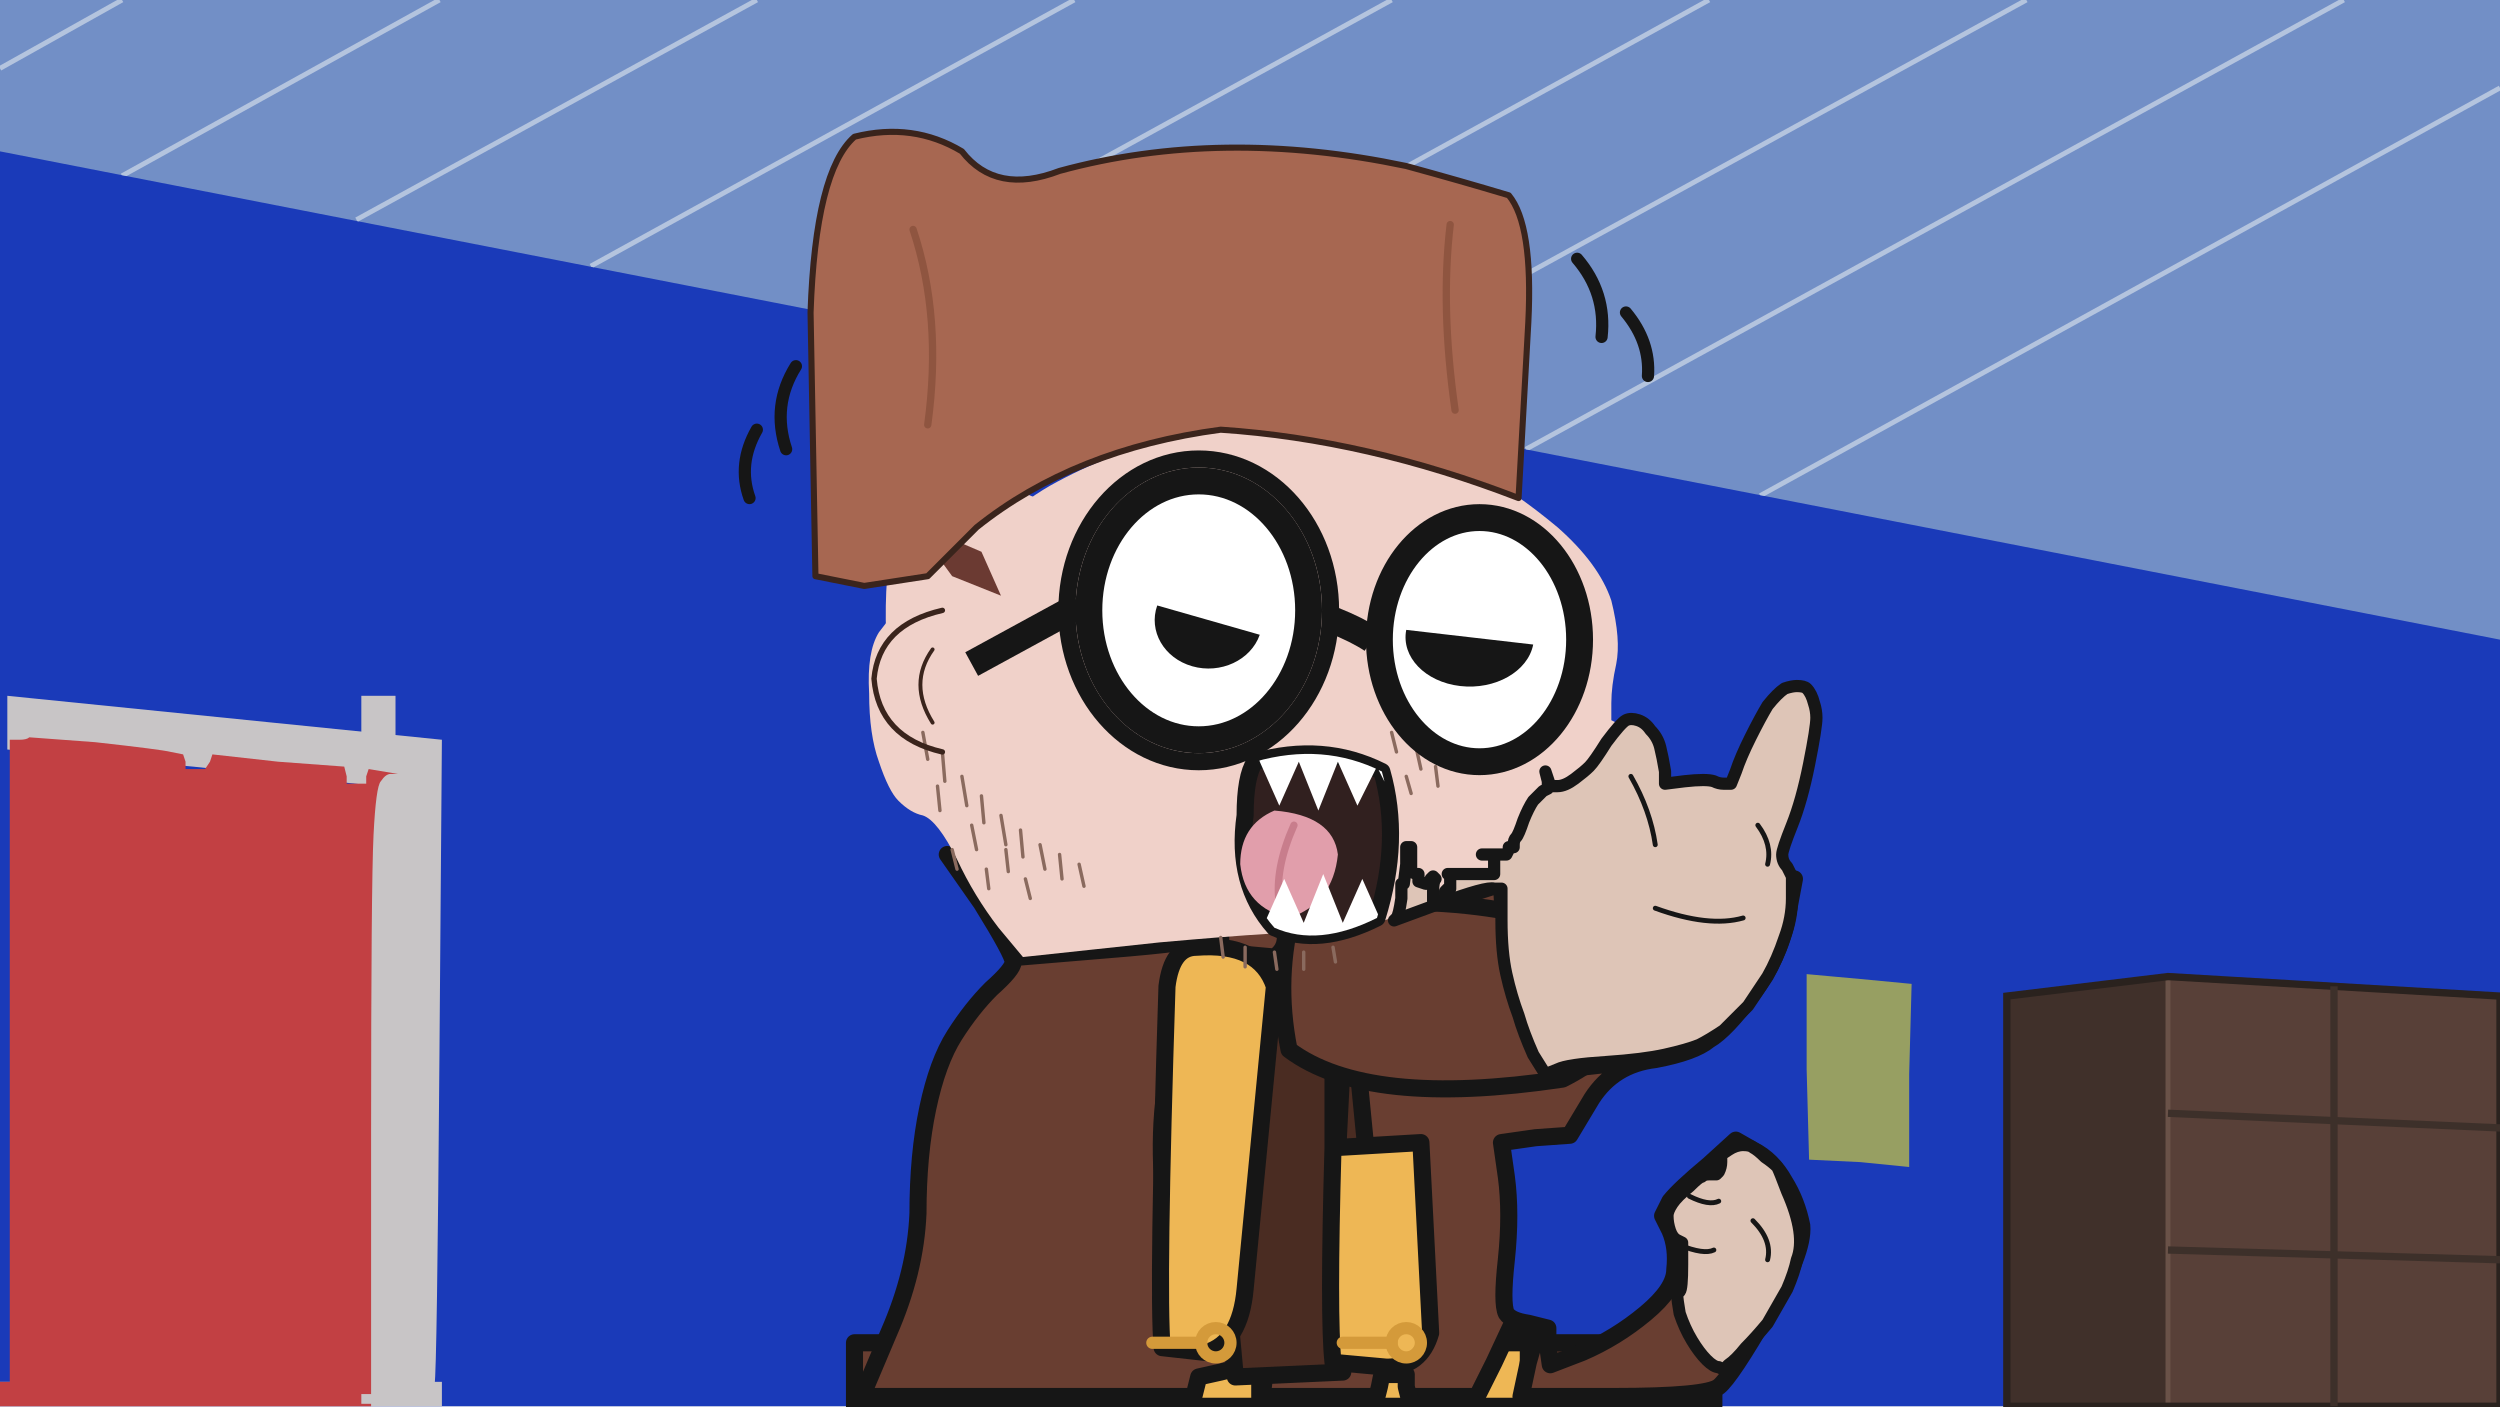
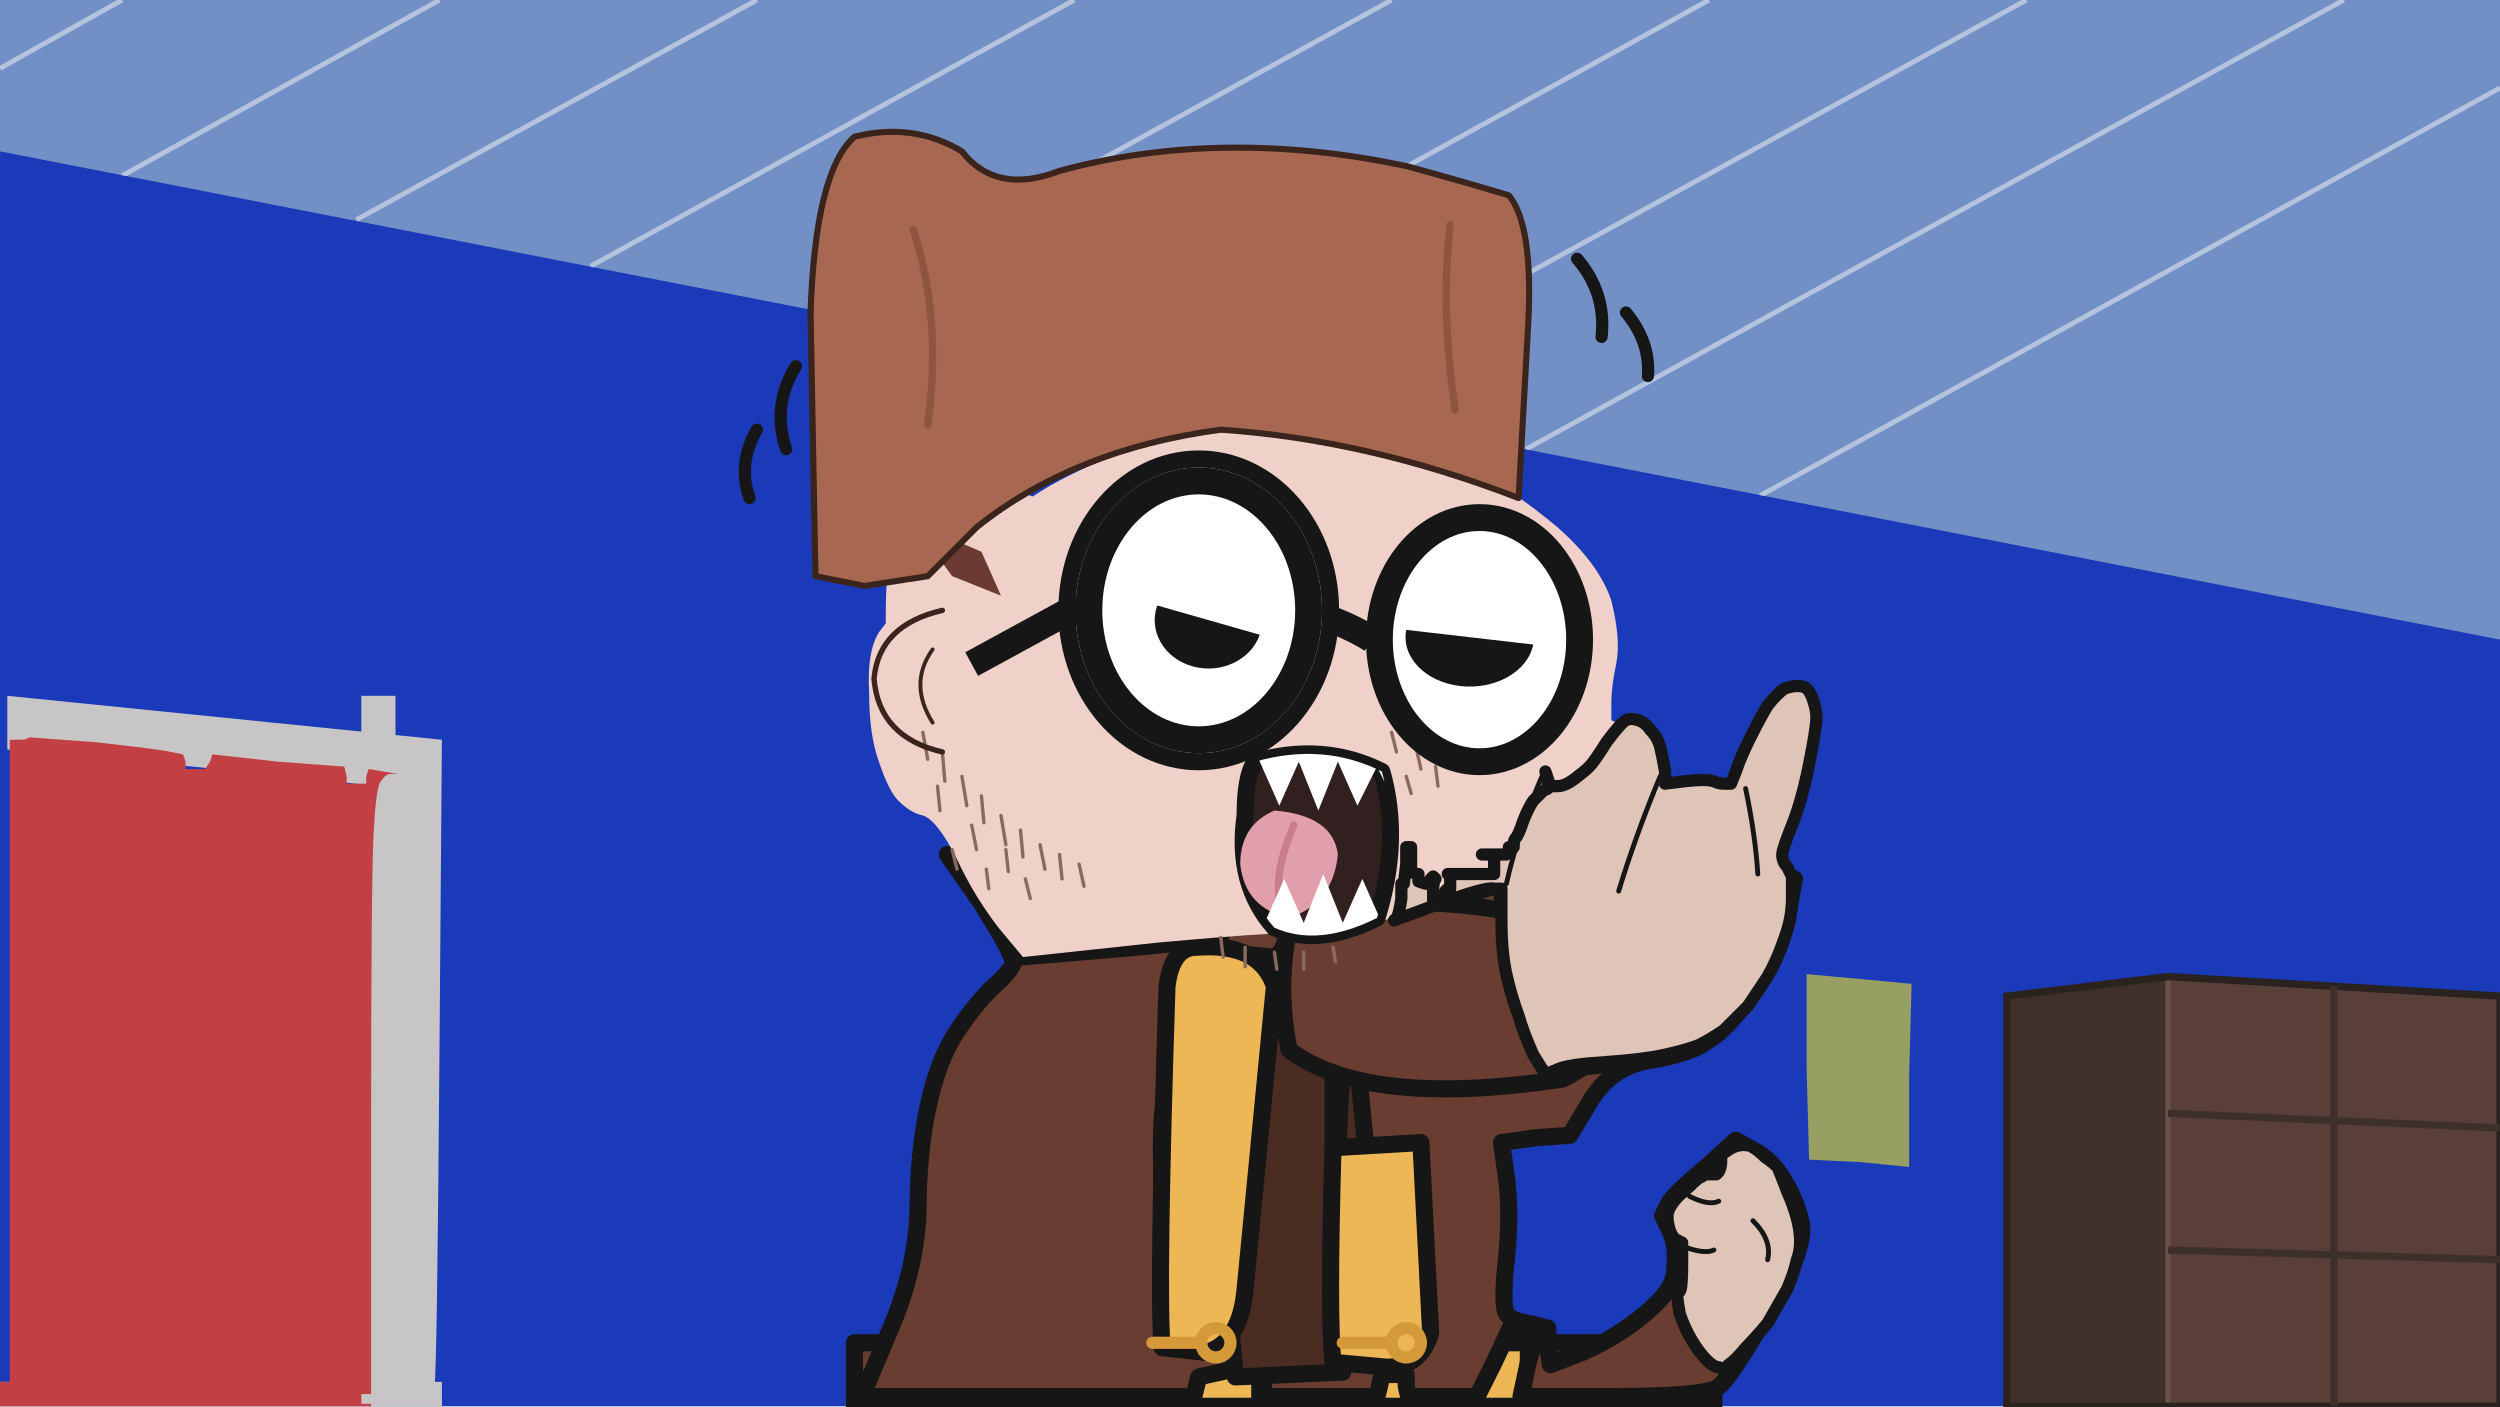
<svg xmlns="http://www.w3.org/2000/svg" viewBox="0 0 1024 576">
  <defs>
    <clipPath id="cc">
      <path d="M0 0h1024v262L0 62z" />
    </clipPath>
    <path id="fp" d="M506 174Q507 173 526 174Q544 174 568 180Q592 187 606 194Q620 201 638 216Q655 231 660 246Q664 262 662 272Q660 281 660 288L660 295L662 296L664 296L664 346L663 396L644 400L625 405L625 414L625 422L621 410Q617 397 616 381L615 365L608 365Q600 365 575 374Q550 384 540 382Q531 381 475 386L419 392L409 380Q399 367 392 352Q384 336 378 334Q373 333 368 328Q364 324 360 312Q356 301 356 284Q355 267 360 259Q366 251 368 250L369 248L376 257L383 266L390 266Q397 266 402 262Q408 257 408 250L408 243L404 242L400 242L403 228Q406 213 430 199Q455 185 480 180Q506 174 506 174Z" />
    <path id="mp" d="M514 312Q542 304 566 316Q574 344 564 376Q540 388 522 380Q506 362 510 334Q510 318 514 312Z" />
    <clipPath id="mc">
      <use href="#mp" />
    </clipPath>
    <clipPath id="ll">
      <ellipse cx="491" cy="250" rx="42" ry="50" />
    </clipPath>
    <clipPath id="rl">
      <ellipse cx="606" cy="262" rx="38" ry="47" />
    </clipPath>
  </defs>
  <path d="M0 0h1024v576H0z" fill="#1a3ab9" />
  <path d="M0 566h181v10H0z" fill="#c8c5c6" />
  <path d="M0 566h152v10H0z" fill="#c24043" />
  <path d="M148 285h14v290h-14z" fill="#c8c5c6" />
  <path d="M0 0h1024v262L0 62z" fill="#728fc6" />
  <g fill="none" stroke="#b4c4de" stroke-width="2" clip-path="url(#cc)">
    <path d="M0 28 50 0" />
    <path d="M50 72 180 0" />
    <path d="M146 90 310 0" />
    <path d="M242 109 440 0" />
    <path d="M337 128 570 0" />
    <path d="M433 147 700 0" />
    <path d="M529 165 830 0" />
    <path d="M625 184 960 0" />
    <path d="M721 203 1024 36" />
  </g>
  <path d="M3 286L3 285L92 294L181 303L180 432Q179 562 178 567L178 572L168 572L157 572L156 447L155 322L79 314L3 307L3 296Q3 286 3 286Z" fill="#c8c5c6" />
  <path d="M12 302Q12 302 39 304Q66 307 70 308L75 309L76 312L76 315L80 315L84 315L86 312L87 309L114 312L141 314L142 318L142 321L146 321L150 321L150 318L151 315L157 316L163 317L160 317Q158 317 156 320Q154 322 153 342Q152 362 152 466L152 571L78 571L4 571L4 437L4 303L8 303Q11 303 12 302Z" fill="#c24043" />
  <path d="M822 408 888 400 888 576 822 576Z" fill="#40302a" />
  <path d="M888 400 1024 408 1024 576 888 576Z" fill="#584038" />
  <path d="M888 400 888 576" fill="none" stroke="#6a5248" stroke-width="2" />
  <path d="M822 408 888 400 1024 408 1024 576 822 576Z" fill="none" stroke="#2a221e" stroke-width="3" />
  <g fill="none" stroke="#3d302a" stroke-width="3">
    <path d="M956 404 956 576" />
    <path d="M888 456 1024 462" />
    <path d="M888 512 1024 516" />
  </g>
  <path d="M740 400L740 399L762 401L783 403L782 440L782 478L762 476L741 475L740 438Q740 400 740 400Z" fill="#979f62" />
  <g stroke="#161616" stroke-width="7" stroke-linejoin="round">
    <path d="M350 550h138v26H350z" fill="#693e31" />
    <path d="M486 550h32v26h-32z" fill="#eeb755" />
    <path d="M516 550h50v26h-50z" fill="#4a2c22" />
    <path d="M562 550h20v26h-20z" fill="#eeb755" />
    <path d="M578 550h28v26h-28z" fill="#4a2c22" />
    <path d="M602 550h28v26h-28z" fill="#eeb755" />
    <path d="M626 550h76v26h-76z" fill="#4a2c22" />
    <path d="M518 331L526 320L528 320L531 320L532 326L534 331L540 329L547 327L548 330L549 333L554 331L558 329L560 331Q563 333 564 356L564 378L590 370L615 362L616 380Q616 399 624 419L631 439L658 436Q686 432 694 428Q703 425 716 409Q729 393 732 376L735 360L732 376Q729 392 718 407Q707 422 700 426Q694 431 678 434Q661 436 652 450L643 465L629 466L615 468L617 482Q619 497 617 516Q615 534 617 538Q619 541 626 542L634 544L634 552L635 559L648 554Q662 548 674 538Q686 528 686 520Q687 511 684 504L681 498L684 492Q688 487 700 477L711 467L718 471Q726 475 731 484Q736 492 738 502Q739 513 724 538Q709 564 704 568Q699 572 661 572L623 572L626 558L630 544L624 544L619 543L612 558L605 572L591 572L577 572L576 568L576 563L571 563L566 563L565 568L564 572L540 572L517 572L520 546L524 521L520 521Q516 521 506 523L496 525L494 539L493 553L500 552L506 552L507 556L508 560L500 562L491 564L490 568L489 572L421 572L353 572L364 546Q375 521 376 497Q376 473 380 454Q384 435 391 424Q398 413 406 405Q415 397 415 394Q415 391 402 370L388 350L403 371L418 392L454 389Q491 386 492 384L493 383L496 384L499 386L489 410Q479 435 477 449Q475 463 476 482Q477 502 481 512L485 523L499 522L513 521L513 517L513 513L518 511Q523 509 526 499L530 489L519 490L508 491L511 464Q514 438 525 414Q536 390 546 387L555 384L554 378L553 371L545 375L537 379L536 374L535 370L528 373L520 376L524 368L527 360L536 362L545 364L548 361L551 358L550 352Q549 347 543 343Q537 339 523 340L509 342L518 331Z" fill="#693e31" />
    <path d="M500 378Q513 374 526 380Q528 388 522 392L500 390Z" fill="#693e31" />
    <path d="M508 394L552 394 560 476 550 562 506 564 498 478Z" fill="#4a2c22" />
    <path d="M490 388Q516 386 522 404L510 528Q508 550 494 554L476 552Q474 528 478 404Q480 388 490 388Z" fill="#eeb755" />
    <path d="M546 392L574 394 572 432 550 430 548 470L582 468 586 546Q582 560 568 560L546 558Q544 540 546 470Z" fill="#eeb755" />
    <g fill="none" stroke="#d49a3a" stroke-width="5" stroke-linecap="round">
      <path d="M472 550h20" />
      <circle cx="498" cy="550" r="6" />
    </g>
    <g fill="none" stroke="#d49a3a" stroke-width="5" stroke-linecap="round">
      <path d="M550 550h20" />
      <circle cx="576" cy="550" r="6" />
    </g>
    <path d="M530 372Q620 362 668 392Q676 424 640 442Q560 454 528 430Q522 400 530 372Z" fill="#693e31" />
    <use href="#fp" fill="#f0d1c9" stroke="none" />
    <path d="M370 200Q358 240 366 290Q380 312 430 300Q452 268 444 220Q420 190 370 200Z" fill="#f0d1c9" stroke="none" />
    <ellipse cx="491" cy="250" rx="54" ry="62" fill="#f0d1c9" />
    <path d="M374 214L402 226 410 244 390 236Z" fill="#6b3a32" stroke="none" />
    <path d="M378 300l2 11M386 308l1 12M394 318l2 12M402 326l1 11M410 334l2 12M418 340l1 11M426 346l2 10M434 350l1 10M442 354l2 9M384 322l1 10M398 338l2 10M412 348l1 9M390 348l2 8M404 356l1 8M420 360l2 8M500 384l1 8M510 388l0 8M522 390l1 7M534 390l0 7M546 388l1 6M570 300l2 8M580 306l2 9M588 314l1 8M576 318l2 7" fill="none" stroke="#8a6a5e" stroke-width="1.4" stroke-linecap="round" />
    <path d="M514 312Q542 304 566 316Q574 344 564 376Q540 388 522 380Q506 362 510 334Q510 318 514 312Z" fill="#31201f" />
    <path d="M522 332Q546 334 548 350Q546 370 528 376Q510 372 508 354Q508 338 522 332Z" fill="#e19eab" stroke="none" />
    <path d="M530 338Q522 356 524 370" fill="none" stroke="#c87d8c" stroke-width="3" stroke-linecap="round" />
    <g clip-path="url(#mc)">
      <path d="M516 312 524 330 532 312 540 332 548 312 556 330 564 314 570 326 572 308 514 306Z" fill="#fff" stroke="none" />
      <path d="M518 378 526 360 534 378 542 358 550 378 558 360 566 378 570 368 570 384 516 384Z" fill="#fff" stroke="none" />
    </g>
  </g>
  <path d="M334 236L332 128Q334 70 350 56Q374 50 394 62Q408 80 434 70Q500 52 576 68Q598 74 618 80Q628 92 626 132L622 204Q560 180 500 176Q440 184 400 216L380 236 354 240 334 236Z" fill="#a76751" stroke="#3a241c" stroke-width="2.5" stroke-linejoin="round" />
  <g fill="none" stroke="#8f5540" stroke-width="3" stroke-linecap="round">
    <path d="M374 94q12 36 6 80" />
    <path d="M594 92q-4 34 2 76" />
  </g>
  <path d="M386 250Q360 256 358 278Q360 302 386 308" fill="none" stroke="#3a241c" stroke-width="2.2" stroke-linecap="round" />
  <g fill="none" stroke="#3a241c" stroke-width="1.6" stroke-linecap="round">
    <path d="M382 266Q372 280 382 296" />
  </g>
  <ellipse cx="491" cy="250" rx="44" ry="52" fill="#fff" />
  <ellipse cx="606" cy="262" rx="40" ry="49" fill="#fff" />
  <g clip-path="url(#ll)" fill="#161616" stroke="none">
    <path d="M474 248A20 18 0 0 0 516 260Z" />
  </g>
  <g clip-path="url(#rl)" fill="#161616" stroke="none">
    <path d="M576 258A26 20 0 0 0 628 264Z" />
  </g>
  <g fill="none" stroke="#161616" stroke-width="11">
    <ellipse cx="491" cy="250" rx="45" ry="53" />
    <ellipse cx="606" cy="262" rx="41" ry="50" />
    <path d="M546 254q10 4 16 8" />
    <path d="M442 248 398 272" />
  </g>
  <path d="M731 282Q734 281 736 281Q739 281 740 282Q742 284 743 288Q744 291 744 294Q744 298 741 313Q738 328 734 338Q730 348 730 350Q730 353 732 355Q733 357 734 359Q734 361 734 368Q734 376 731 384Q728 393 724 400Q720 406 716 412Q711 417 706 422Q700 426 696 428Q691 430 682 432Q673 434 658 435Q642 436 638 438L633 440L628 432Q624 423 622 416Q619 408 617 399Q615 390 615 377L615 364L612 364Q609 363 590 370L571 377L572 376Q573 375 574 368L574 362L574 362L575 362L576 354L576 347L577 347L578 347L578 352L578 357L580 358L581 358L581 360L581 361L584 362L586 362L586 360L587 359L588 360L588 360L588 360Q587 361 587 365L587 369L590 369L592 369L592 367L592 365L593 364L594 364L594 361L594 358L594 358L593 358L602 358L612 358L612 354L612 351L610 350L607 350L612 350L617 350L618 348L618 347L619 347L620 347L620 346Q620 344 621 343Q622 342 624 336Q626 331 628 328Q631 325 632 324L634 323L634 320L633 316L634 319L635 322L638 322Q641 322 645 319Q649 316 651 314Q653 312 658 304Q664 296 666 295Q668 294 671 295Q674 296 676 299Q679 302 680 306Q681 310 682 316L682 321L690 320Q699 319 702 320Q704 321 706 321L709 321L711 316Q713 310 717 302Q721 294 724 289Q728 284 731 282Z" fill="#dec5b7" stroke="#161616" stroke-width="5" stroke-linejoin="round" />
  <g fill="none" stroke="#161616" stroke-width="2" stroke-linecap="round">
-     <path d="M668 318q8 14 10 28" />
-     <path d="M720 338q6 8 4 16" />
-     <path d="M678 372q22 8 36 4" />
+     <path d="M632 317Q622 340 617 362" />
+     <path d="M680 318Q670 342 663 365" />
+     <path d="M715 323Q719 342 720 358" />
  </g>
  <path d="M708 471Q711 469 714 469Q717 469 718 470Q720 471 723 474Q726 476 728 478Q729 480 732 488Q736 497 737 504Q738 511 736 516Q735 521 732 528Q728 535 724 542Q719 548 715 552Q711 557 708 559L706 561L704 560Q702 560 699 557Q696 554 693 549Q690 544 688 538Q687 532 687 531Q687 530 688 529Q689 528 689 518L689 509L687 508Q685 507 684 504Q683 501 683 498Q683 496 685 493Q687 490 692 486Q696 482 697 482Q698 481 700 481L703 481L704 480Q705 478 705 476L705 473L708 471Z" fill="#dec5b7" stroke="#161616" stroke-width="5" stroke-linejoin="round" />
  <g fill="none" stroke="#161616" stroke-width="2" stroke-linecap="round">
    <path d="M692 490q8 4 12 2" />
    <path d="M688 510q10 4 14 2" />
    <path d="M718 500q8 8 6 16" />
  </g>
  <g fill="none" stroke="#161616" stroke-width="5" stroke-linecap="round">
    <path d="M326 150q-10 16-4 34" />
    <path d="M310 176q-8 14-3 28" />
    <path d="M646 106q12 14 10 32" />
    <path d="M666 128q10 12 9 26" />
  </g>
</svg>
